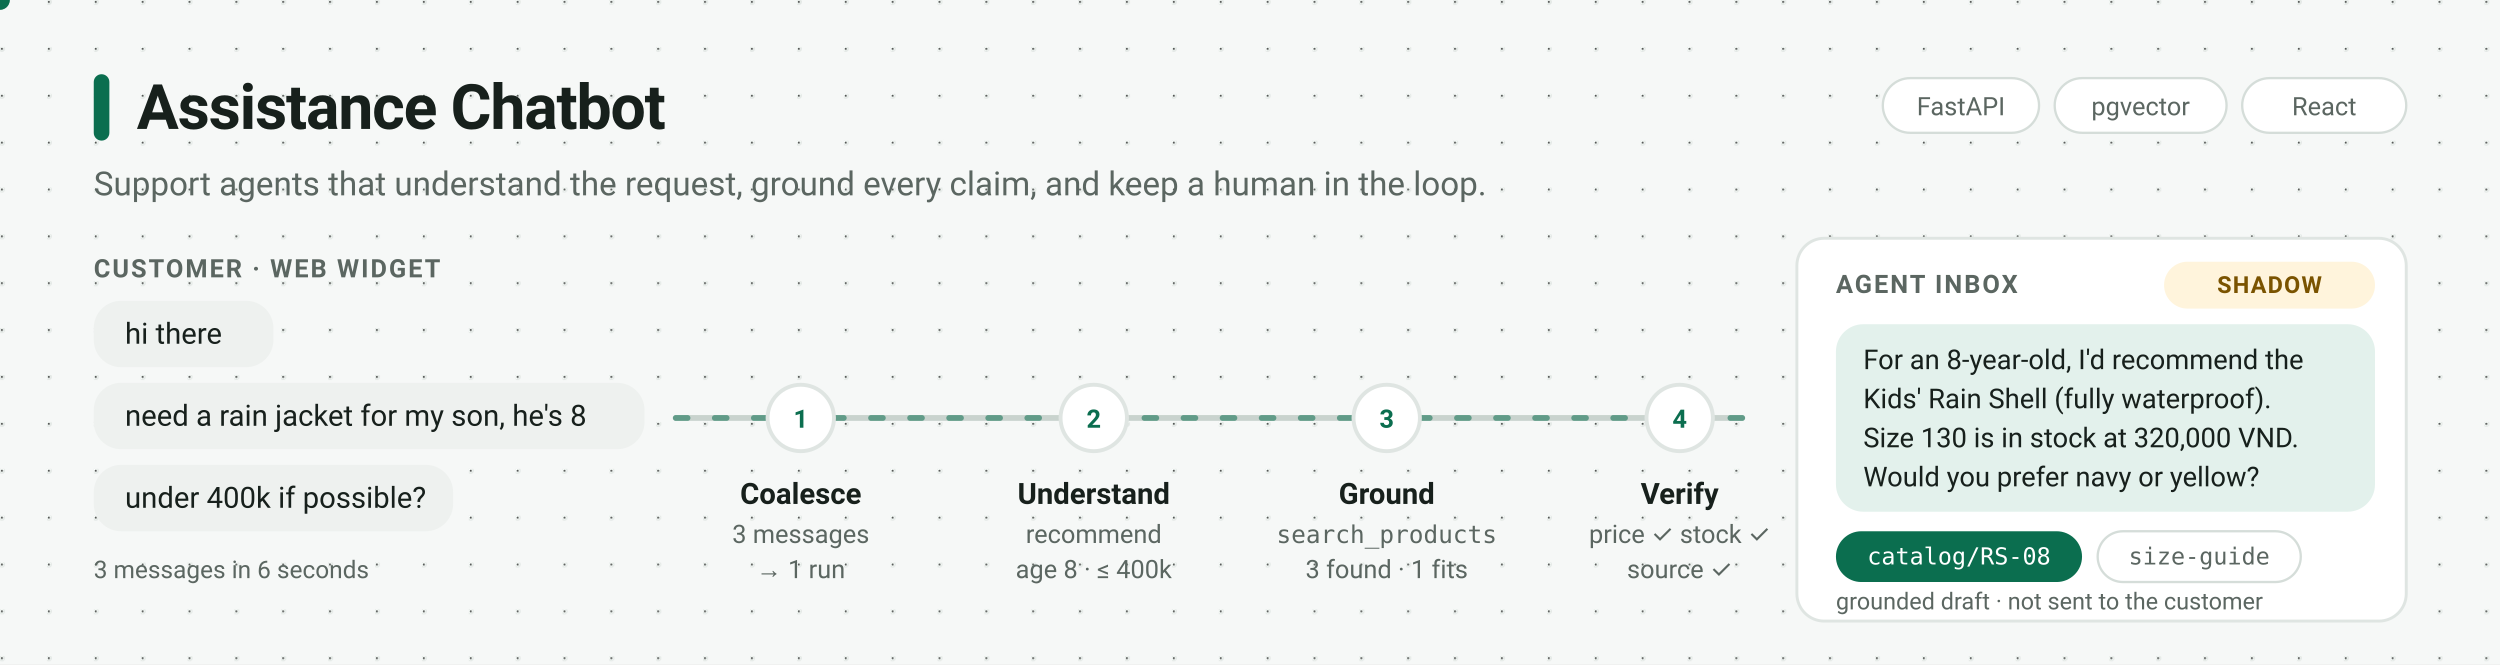
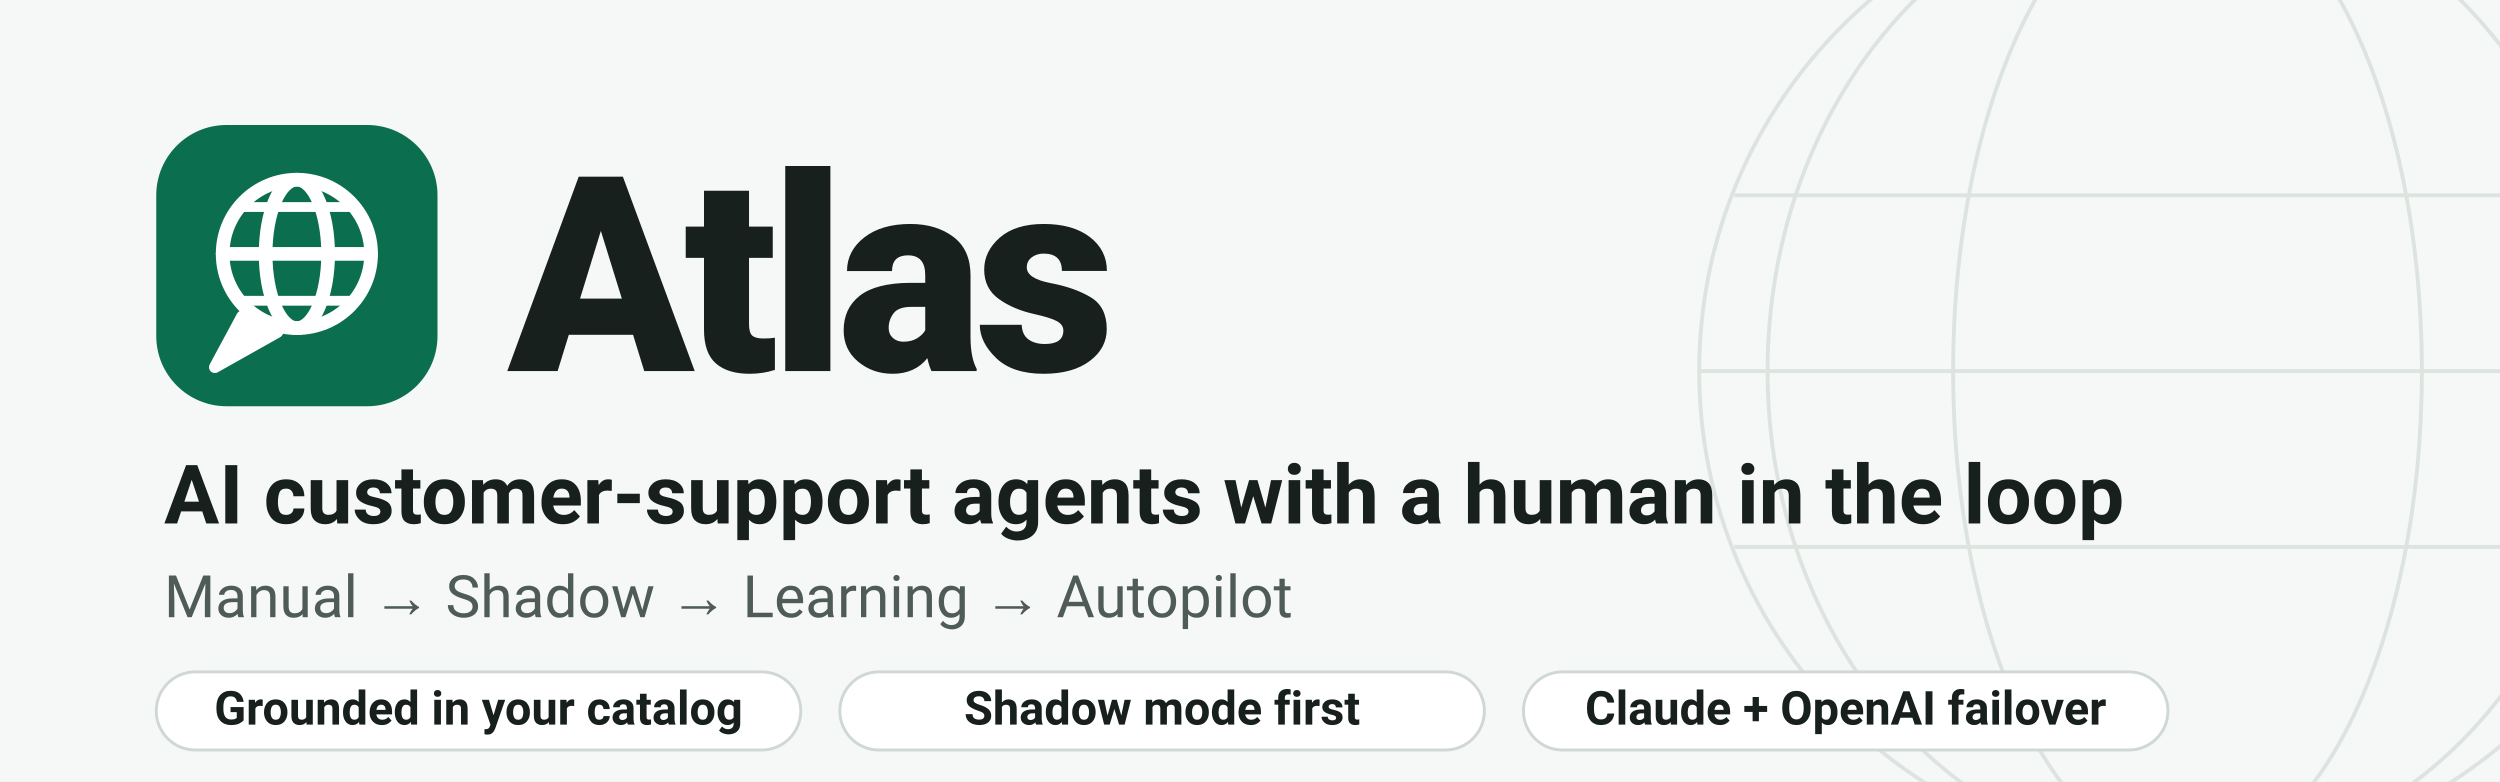
- <svg xmlns="http://www.w3.org/2000/svg" width="1280" height="340" viewBox="0 0 1280 340" role="img" aria-labelledby="t d">
+ <svg xmlns="http://www.w3.org/2000/svg" width="1280" height="400" viewBox="0 0 1280 400" role="img" aria-labelledby="t d">
  <style>
    .bg { fill: #f6f8f7; }
-     .grid { stroke: #e3e8e5; }
+     .globe { stroke: #dde4e0; }
    .ink { fill: #17201c; }
-     .muted { fill: #5b6661; }
-     .card { fill: #ffffff; stroke: #dfe5e2; }
-     .bubble-in { fill: #eef1ef; }
+     .muted { fill: #4f5b56; }
    .accent { fill: #0b6e4f; }
-     .accent-ink { fill: #0b6e4f; }
-     .accent-stroke { stroke: #0b6e4f; }
-     .soft { fill: #e3f1ec; }
+     .chip { fill: #ffffff; stroke: #cfd8d3; }
+     .chip-on { fill: #0b6e4f; }
    .on-accent { fill: #ffffff; }
-     .pipe { stroke: #c9d3ce; }
-     .chip { fill: #ffffff; stroke: #d5ddd9; }
-     .warn { fill: #fff4dc; }
-     .warn-ink { fill: #7a5300; }
    text { font-family: ui-sans-serif, system-ui, -apple-system, "Segoe UI", Roboto, "Helvetica Neue", Arial, sans-serif; }
-     .mono { font-family: ui-monospace, SFMono-Regular, "SF Mono", Menlo, Consolas, monospace; }
    @media (prefers-color-scheme: dark) {
      .bg { fill: #0d1512; }
-       .grid { stroke: #17221e; }
-       .ink { fill: #e7efeb; }
-       .muted { fill: #93a39b; }
-       .card { fill: #121d19; stroke: #22302a; }
-       .bubble-in { fill: #1b2823; }
-       .accent { fill: #3ecf8e; }
-       .accent-ink { fill: #3ecf8e; }
-       .accent-stroke { stroke: #3ecf8e; }
-       .soft { fill: #143328; }
-       .on-accent { fill: #062017; }
-       .pipe { stroke: #2a3a33; }
-       .chip { fill: #121d19; stroke: #2a3a33; }
-       .warn { fill: #3a2e12; }
-       .warn-ink { fill: #f2c66d; }
+       .globe { stroke: #1b2a24; }
+       .ink { fill: #eef4f1; }
+       .muted { fill: #a3b3ab; }
+       .accent { fill: #3ecf9a; }
+       .chip { fill: #121d19; stroke: #2a3b34; }
+       .chip-on { fill: #3ecf9a; }
+       .on-accent { fill: #0d1512; }
    }
  </style>
-   <defs>
-     <pattern id="dots" width="24" height="24" patternUnits="userSpaceOnUse">
-       <circle cx="1" cy="1" r="1" class="grid" stroke-width="1.2" />
-     </pattern>
-     <path id="flow" d="M 346 214 H 892" />
-   </defs>
-   <rect class="bg" width="1280" height="340" />
-   <rect width="1280" height="340" fill="url(#dots)" />
-   <rect x="48" y="38" width="8" height="34" rx="4" class="accent" />
-   <text x="70" y="66" class="ink" font-size="32" font-weight="700" letter-spacing="-0.6">Assistance Chatbot</text>
-   <text x="48" y="100" class="muted" font-size="17">Support agents that understand the request, ground every claim, and keep a human in the loop.</text>
-   <g font-size="13" text-anchor="middle">
-     <rect x="964" y="40" width="80" height="28" rx="14" class="chip" stroke-width="1.2" />
-     <text x="1004" y="59" class="muted">FastAPI</text>
-     <rect x="1052" y="40" width="88" height="28" rx="14" class="chip" stroke-width="1.2" />
-     <text x="1096" y="59" class="muted">pgvector</text>
-     <rect x="1148" y="40" width="84" height="28" rx="14" class="chip" stroke-width="1.2" />
-     <text x="1190" y="59" class="muted">React</text>
+   <rect class="bg" width="1280" height="400" />
+   <g class="globe" fill="none" stroke-width="2">
+     <circle cx="1120" cy="190" r="250" />
+     <ellipse cx="1120" cy="190" rx="120" ry="250" />
+     <ellipse cx="1120" cy="190" rx="215" ry="250" />
+     <line x1="870" y1="190" x2="1370" y2="190" />
+     <path d="M888 100 H1352 M888 280 H1352" />
  </g>
-   <text x="48" y="142" class="muted" font-size="13" font-weight="600" letter-spacing="1">CUSTOMER · WEB WIDGET</text>
-   <g font-size="15">
-     <rect x="48" y="154" width="92" height="34" rx="14" class="bubble-in" />
-     <text x="64" y="176" class="ink">hi there</text>
-     <rect x="48" y="196" width="282" height="34" rx="14" class="bubble-in" />
-     <text x="64" y="218" class="ink">need a rain jacket for my son, he's 8</text>
-     <rect x="48" y="238" width="184" height="34" rx="14" class="bubble-in" />
-     <text x="64" y="260" class="ink">under 400k if possible?</text>
+   <g transform="translate(80 64)">
+     <rect class="accent" width="144" height="144" rx="36" />
+     <g stroke-width="7" stroke-linecap="round" stroke-linejoin="round" fill="none">
+       <circle cx="72" cy="66" r="38" stroke="#fff" />
+       <ellipse cx="72" cy="66" rx="16" ry="38" stroke="#fff" />
+       <line x1="34" y1="66" x2="110" y2="66" stroke="#fff" />
+       <path d="M44 42 H100 M44 90 H100" stroke="#fff" stroke-width="5" />
+     </g>
+     <path d="M44 98 L30 124 L62 106 Z" fill="#fff" stroke="#fff" stroke-width="6" stroke-linejoin="round" />
  </g>
-   <text x="48" y="296" class="muted" font-size="12.5">3 messages in 6 seconds</text>
-   <use href="#flow" class="pipe" stroke-width="3" stroke-linecap="round" fill="none" />
-   <use href="#flow" class="accent-stroke" stroke-width="3" stroke-linecap="round" fill="none" stroke-dasharray="6 14" opacity="0.55">
-     <animate attributeName="stroke-dashoffset" from="40" to="0" dur="1.6s" repeatCount="indefinite" />
-   </use>
-   <circle r="5" class="accent">
-     <animateMotion dur="3.2s" repeatCount="indefinite" calcMode="linear">
-       <mpath href="#flow" />
-     </animateMotion>
-   </circle>
-   <circle r="5" class="accent" opacity="0.6">
-     <animateMotion dur="3.2s" begin="1.6s" repeatCount="indefinite" calcMode="linear">
-       <mpath href="#flow" />
-     </animateMotion>
-   </circle>
-   <g font-size="15" text-anchor="middle">
-     <g transform="translate(410 214)">
-       <circle r="17" class="card" stroke-width="2" />
-       <text y="5" class="accent-ink" font-size="13" font-weight="700">1</text>
-       <text y="44" class="ink" font-weight="600">Coalesce</text>
-       <text y="64" class="muted" font-size="13">3 messages</text>
-       <text y="82" class="muted" font-size="13">→ 1 run</text>
-     </g>
-     <g transform="translate(560 214)">
-       <circle r="17" class="card" stroke-width="2" />
-       <text y="5" class="accent-ink" font-size="13" font-weight="700">2</text>
-       <text y="44" class="ink" font-weight="600">Understand</text>
-       <text y="64" class="muted" font-size="13">recommend</text>
-       <text y="82" class="muted" font-size="13">age 8 · ≤ 400k</text>
-     </g>
-     <g transform="translate(710 214)">
-       <circle r="17" class="card" stroke-width="2" />
-       <text y="5" class="accent-ink" font-size="13" font-weight="700">3</text>
-       <text y="44" class="ink" font-weight="600">Ground</text>
-       <text y="64" class="muted mono" font-size="12.5">search_products</text>
-       <text y="82" class="muted" font-size="13">3 found · 1 fits</text>
-     </g>
-     <g transform="translate(860 214)">
-       <circle r="17" class="card" stroke-width="2" />
-       <text y="5" class="accent-ink" font-size="13" font-weight="700">4</text>
-       <text y="44" class="ink" font-weight="600">Verify</text>
-       <text y="64" class="muted" font-size="13">price ✓ stock ✓</text>
-       <text y="82" class="muted" font-size="13">source ✓</text>
-     </g>
+   <text class="ink" x="260" y="190" font-size="140" font-weight="800" letter-spacing="-4">Atlas</text>
+   <text class="ink" x="84" y="268" font-size="42" font-weight="600">AI customer-support agents with a human in the loop</text>
+   <text class="muted" x="84" y="316" font-size="30">Manual  →  Shadow  →  Learning  →  Autopilot</text>
+   <g font-size="24" font-weight="600" text-anchor="middle">
+     <rect class="chip" x="80" y="344" width="330" height="40" rx="20" stroke-width="1.5" />
+     <text class="ink" x="245" y="371">Grounded in your catalog</text>
+     <rect class="chip" x="430" y="344" width="330" height="40" rx="20" stroke-width="1.5" />
+     <text class="ink" x="595" y="371">Shadow mode first</text>
+     <rect class="chip" x="780" y="344" width="330" height="40" rx="20" stroke-width="1.5" />
+     <text class="ink" x="945" y="371">Claude + OpenAI failover</text>
  </g>
-   <rect x="920" y="122" width="312" height="196" rx="14" class="card" stroke-width="1.5" />
-   <text x="940" y="150" class="muted" font-size="13" font-weight="600" letter-spacing="1">AGENT INBOX</text>
-   <rect x="1108" y="134" width="108" height="24" rx="12" class="warn" />
-   <text x="1162" y="150" class="warn-ink" font-size="12" font-weight="700" text-anchor="middle" letter-spacing="0.6">SHADOW</text>
-   <rect x="940" y="166" width="276" height="96" rx="14" class="soft" />
-   <g font-size="14" class="ink">
-     <text x="954" y="189">For an 8-year-old, I'd recommend the</text>
-     <text x="954" y="209">Kids' Rain Shell (fully waterproof).</text>
-     <text x="954" y="229">Size 130 is in stock at 320,000 VND.</text>
-     <text x="954" y="249">Would you prefer navy or yellow?</text>
-   </g>
-   <rect x="940" y="272" width="126" height="26" rx="13" class="accent" />
-   <text x="1003" y="289" class="on-accent mono" font-size="12" text-anchor="middle">catalog/RS-08</text>
-   <rect x="1074" y="272" width="104" height="26" rx="13" class="chip" stroke-width="1.2" />
-   <text x="1126" y="289" class="muted mono" font-size="12" text-anchor="middle">size-guide</text>
-   <text x="940" y="312" class="muted" font-size="12">grounded draft · not sent to the customer</text>
</svg>
